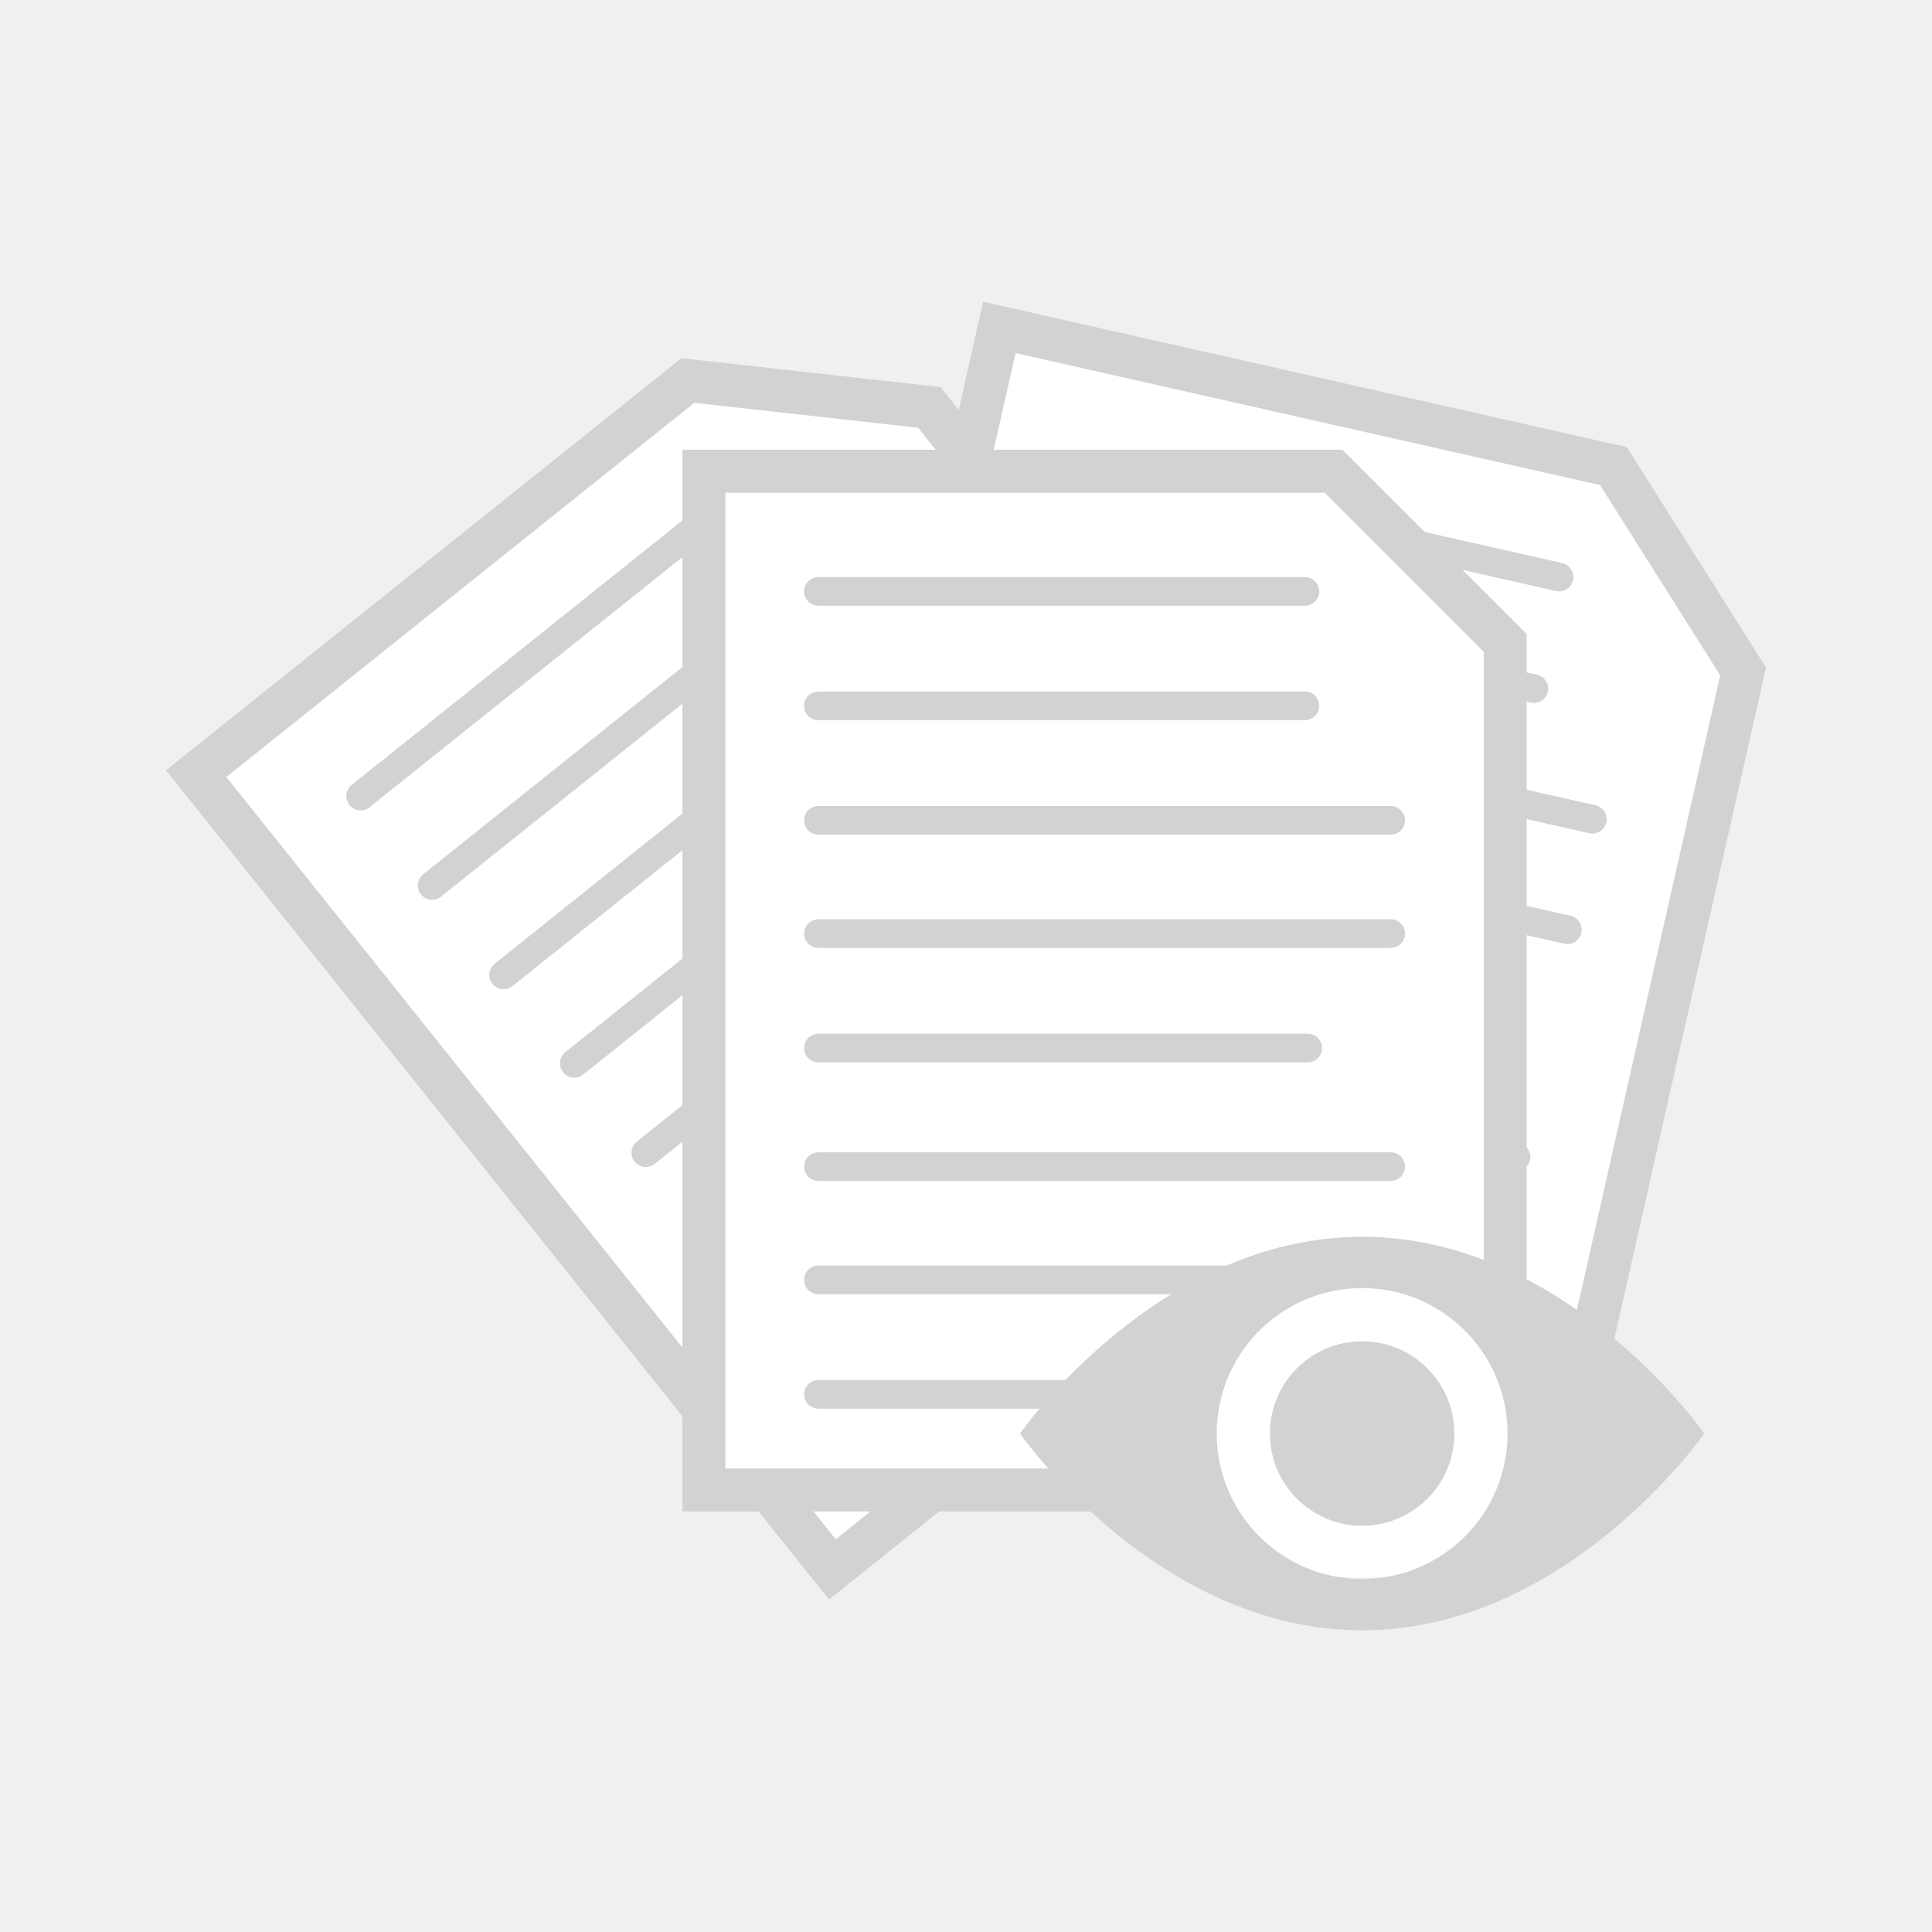
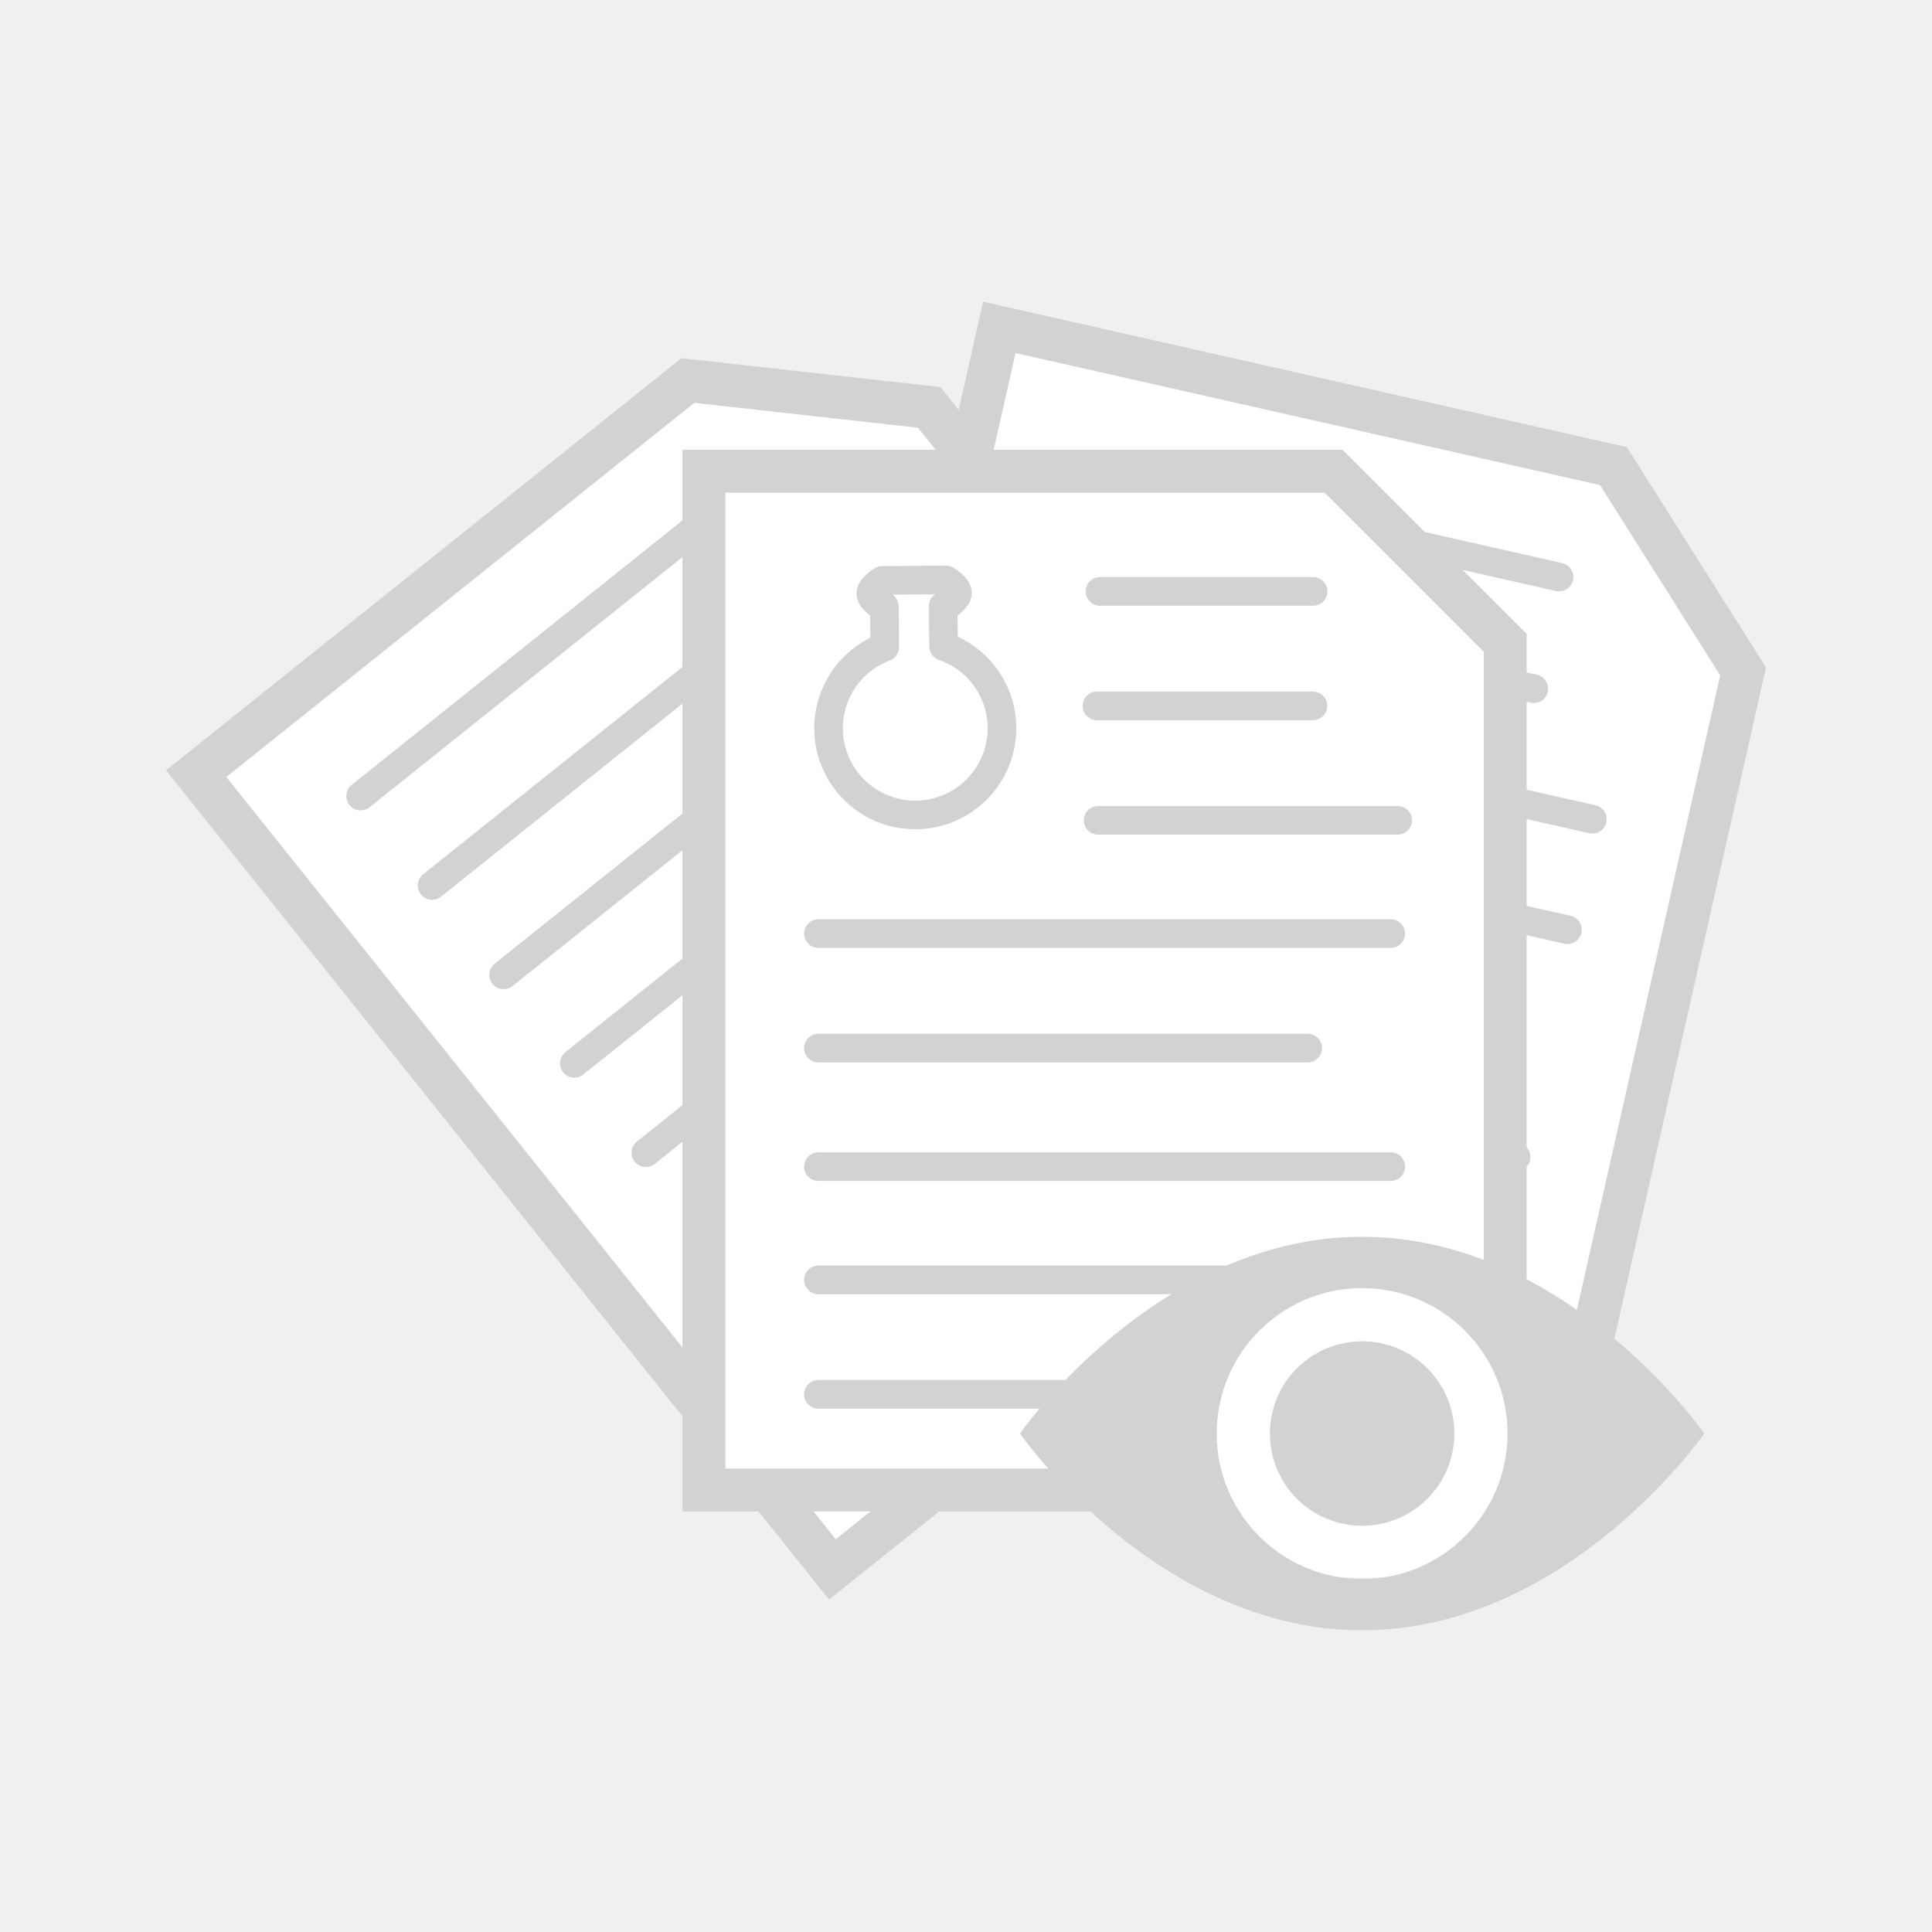
<svg xmlns="http://www.w3.org/2000/svg" xmlns:xlink="http://www.w3.org/1999/xlink" width="140mm" height="140mm" viewBox="0 0 496.063 496.063" id="svg2" version="1.1">
  <defs id="defs4" />
  <g id="layer1" transform="translate(0,-556.2992)">
-     <circle style="opacity:1;fill:#424242;fill-opacity:1;fill-rule:evenodd;stroke:none;stroke-width:20;stroke-linecap:round;stroke-linejoin:round;stroke-miterlimit:4;stroke-dasharray:none;stroke-dashoffset:0;stroke-opacity:1" id="path6306" cx="-303.046" cy="714.971" r="248.498" />
-     <g id="g5911" style="fill:#d2d2d2;fill-opacity:1;stroke:#d2d2d2;stroke-opacity:1" transform="matrix(0.3424235,0,0,0.3424235,425.7845,145.1257)">
-       <path id="path4297" d="m 80,638.362 0,-540 440,0 120,120 0,420 z" style="fill:none;fill-opacity:1;fill-rule:evenodd;stroke:#d2d2d2;stroke-width:30;stroke-linecap:butt;stroke-linejoin:miter;stroke-miterlimit:4;stroke-dasharray:none;stroke-opacity:1" />
-       <path id="path4149" d="m -25,292.361 c -95,0 -95,100 -95,100 l -30,0 0,-30 -40,0 0,120 40,0 0,-30 30,0 0,90 -30,0 0,90 30,0 c 0,60 60,60 60,60 l 0,280 c 0,80 100,80 100,80 l 640,0 c 0,0 100,0 100,-80 l 0,-280 c 0,0 60,0 60,-60 l 30,0 0,-90 -30,0 0,-90 30,0 0,30 40,0 0,-120 -40,0 0,30 -30,0 c 0,0 0,-100 -95,-100 l -45,0 0,260 -680,0 0,-260 -45,0 z m 135,380 20,0 c 16.62,0 30,13.38 30,30 0,16.62 -13.38,30 -30,30 l -20,0 c -16.62,0 -30,-13.38 -30,-30 0,-16.62 13.38,-30 30,-30 z m 120,0 20,0 c 16.62,0 30,13.38 30,30 0,16.62 -13.38,30 -30,30 l -20,0 c -16.62,0 -30,-13.38 -30,-30 0,-16.62 13.38,-30 30,-30 z m 120,0 20,0 c 16.62,0 30,13.38 30,30 0,16.62 -13.38,30 -30,30 l -20,0 c -16.62,0 -30,-13.38 -30,-30 0,-16.62 13.38,-30 30,-30 z m 120,0 20,0 c 16.62,0 30,13.38 30,30 0,16.62 -13.38,30 -30,30 l -20,0 c -16.62,0 -30,-13.38 -30,-30 0,-16.62 13.38,-30 30,-30 z m 120,0 20,0 c 16.62,0 30,13.38 30,30 0,16.62 -13.38,30 -30,30 l -20,0 c -16.62,0 -30,-13.38 -30,-30 0,-16.62 13.38,-30 30,-30 z m -550,80 20,0 c 16.62,0 30,13.38 30,30 0,16.62 -13.38,30 -30,30 l -20,0 c -16.62,0 -30,-13.38 -30,-30 0,-16.62 13.38,-30 30,-30 z m 130,0 20,0 c 16.62,0 30,13.38 30,30 0,16.62 -13.38,30 -30,30 l -20,0 c -16.62,0 -30,-13.38 -30,-30 0,-16.62 13.38,-30 30,-30 z m 120,0 20,0 c 16.62,0 30,13.38 30,30 0,16.62 -13.38,30 -30,30 l -20,0 c -16.62,0 -30,-13.38 -30,-30 0,-16.62 13.38,-30 30,-30 z m 120,0 20,0 c 16.62,0 30,13.38 30,30 0,16.62 -13.38,30 -30,30 l -20,0 c -16.62,0 -30,-13.38 -30,-30 0,-16.62 13.38,-30 30,-30 z m 120,0 20,0 c 16.62,0 30,13.38 30,30 0,16.62 -13.38,30 -30,30 l -20,0 c -16.62,0 -30,-13.38 -30,-30 0,-16.62 13.38,-30 30,-30 z m 120,0 20,0 c 16.62,0 30,13.38 30,30 0,16.62 -13.38,30 -30,30 l -20,0 c -16.62,0 -30,-13.38 -30,-30 0,-16.62 13.38,-30 30,-30 z m -540,80 20,0 c 16.62,0 30,13.38 30,30 0,16.62 -13.38,30 -30,30 l -20,0 c -16.62,0 -30,-13.38 -30,-30 0,-16.62 13.38,-30 30,-30 z m 120,0 20,0 c 16.62,0 30,13.38 30,30 0,16.62 -13.38,30 -30,30 l -20,0 c -16.62,0 -30,-13.38 -30,-30 0,-16.62 13.38,-30 30,-30 z m 120,0 20,0 c 16.62,0 30,13.38 30,30 0,16.62 -13.38,30 -30,30 l -20,0 c -16.62,0 -30,-13.38 -30,-30 0,-16.62 13.38,-30 30,-30 z m 120,0 20,0 c 16.62,0 30,13.38 30,30 0,16.62 -13.38,30 -30,30 l -20,0 c -16.62,0 -30,-13.38 -30,-30 0,-16.62 13.38,-30 30,-30 z m 120,0 20,0 c 16.62,0 30,13.38 30,30 0,16.62 -13.38,30 -30,30 l -20,0 c -16.62,0 -30,-13.38 -30,-30 0,-16.62 13.38,-30 30,-30 z m -420,90 400,0 c 16.62,0 30,13.38 30,30 0,16.62 -13.38,30 -30,30 l -400,0 c -16.62,0 -30,-13.38 -30,-30 0,-16.62 13.38,-30 30,-30 z" style="fill:#d2d2d2;fill-opacity:1;fill-rule:evenodd;stroke:#d2d2d2;stroke-width:1px;stroke-linecap:butt;stroke-linejoin:miter;stroke-opacity:1" />
-       <path id="path4299" d="m 160,182.362 340,0" style="fill:#d2d2d2;fill-opacity:1;fill-rule:evenodd;stroke:#d2d2d2;stroke-width:20;stroke-linecap:round;stroke-linejoin:miter;stroke-miterlimit:4;stroke-dasharray:none;stroke-opacity:1" />
-       <path id="path4299-1" d="m 160,262.362 340,0" style="fill:#d2d2d2;fill-opacity:1;fill-rule:evenodd;stroke:#d2d2d2;stroke-width:20;stroke-linecap:round;stroke-linejoin:miter;stroke-miterlimit:4;stroke-dasharray:none;stroke-opacity:1" />
-       <path id="path4299-1-2" d="m 160,342.362 400,0" style="fill:#d2d2d2;fill-opacity:1;fill-rule:evenodd;stroke:#d2d2d2;stroke-width:20;stroke-linecap:round;stroke-linejoin:miter;stroke-miterlimit:4;stroke-dasharray:none;stroke-opacity:1" />
-       <path id="path4299-1-2-4" d="m 160,421.516 400,0" style="fill:#d2d2d2;fill-opacity:1;fill-rule:evenodd;stroke:#d2d2d2;stroke-width:20;stroke-linecap:round;stroke-linejoin:miter;stroke-miterlimit:4;stroke-dasharray:none;stroke-opacity:1" />
-       <path id="path4299-1-2-4-5" d="m 160,501.516 400,0" style="fill:#d2d2d2;fill-opacity:1;fill-rule:evenodd;stroke:#d2d2d2;stroke-width:20;stroke-linecap:round;stroke-linejoin:miter;stroke-miterlimit:4;stroke-dasharray:none;stroke-opacity:1" />
-     </g>
-     <g id="g5920" transform="matrix(0.4600577,0,0,0.4600577,-871.3214,35.63643)" style="fill:#d2d2d2;fill-opacity:1;stroke:none;stroke-opacity:1">
-       <path d="m 1717.274,114.917 c -251.911,0 -456.185,204.236 -456.185,456.185 0,201.555 130.711,372.552 311.967,432.873 22.799,4.223 31.169,-9.896 31.169,-21.945 0,-10.878 -0.423,-46.814 -0.619,-84.932 -126.911,27.596 -153.691,-53.824 -153.691,-53.824 -20.752,-52.729 -50.651,-66.749 -50.651,-66.749 -41.39,-28.313 3.12,-27.732 3.12,-27.732 45.809,3.211 69.93,47.018 69.93,47.018 40.687,69.733 106.719,49.571 132.751,37.915 4.094,-29.484 15.917,-49.616 28.963,-61 -101.325,-11.535 -207.84,-50.651 -207.84,-225.449 0,-49.805 17.82,-90.5 47.002,-122.447 -4.737,-11.498 -20.351,-57.888 4.419,-120.724 0,0 38.308,-12.261 125.484,46.761 36.389,-10.108 75.414,-15.176 114.182,-15.35 38.768,0.173 77.824,5.243 114.281,15.35 87.07,-59.021 125.325,-46.761 125.325,-46.761 24.831,62.836 9.209,109.227 4.472,120.724 29.25,31.947 46.95,72.642 46.95,122.447 0,175.213 -106.719,213.793 -208.301,225.086 16.363,14.157 30.942,41.918 30.942,84.479 0,61.038 -0.529,110.163 -0.529,125.189 0,12.14 8.211,26.364 31.335,21.885 181.158,-60.389 311.703,-231.326 311.703,-432.813 0,-251.949 -204.244,-456.185 -456.178,-456.185" style="fill:#d2d2d2;fill-opacity:1;fill-rule:evenodd;stroke:none;stroke-opacity:1" id="path5457" />
-       <path d="m 1433.869,769.9 c -1.005,2.274 -4.57,2.946 -7.819,1.39 -3.309,-1.488 -5.167,-4.578 -4.094,-6.852 0.982,-2.327 4.555,-2.976 7.856,-1.428 3.316,1.496 5.205,4.616 4.057,6.889 l 0,0" style="fill:#d2d2d2;fill-opacity:1;fill-rule:nonzero;stroke:none;stroke-opacity:1" id="path5459" />
-       <path d="m 1452.346,790.507 c -2.176,2.017 -6.429,1.08 -9.314,-2.108 -2.984,-3.18 -3.543,-7.433 -1.337,-9.481 2.244,-2.009 6.368,-1.065 9.36,2.108 2.984,3.218 3.566,7.441 1.292,9.481 l 0,0" style="fill:#d2d2d2;fill-opacity:1;fill-rule:nonzero;stroke:none;stroke-opacity:1" id="path5461" />
-       <path d="m 1470.333,816.781 c -2.795,1.941 -7.365,0.121 -10.191,-3.936 -2.795,-4.057 -2.795,-8.922 0.06,-10.871 2.833,-1.949 7.335,-0.189 10.198,3.83 2.788,4.125 2.788,8.99 -0.068,10.976 l 0,0" style="fill:#d2d2d2;fill-opacity:1;fill-rule:nonzero;stroke:none;stroke-opacity:1" id="path5463" />
-       <path d="m 1494.975,842.163 c -2.5,2.757 -7.826,2.017 -11.724,-1.745 -3.989,-3.679 -5.099,-8.899 -2.591,-11.656 2.531,-2.765 7.887,-1.987 11.815,1.745 3.958,3.671 5.167,8.929 2.5,11.656 l 0,0" style="fill:#d2d2d2;fill-opacity:1;fill-rule:nonzero;stroke:none;stroke-opacity:1" id="path5465" />
-       <path d="m 1528.969,856.902 c -1.103,3.573 -6.232,5.197 -11.399,3.679 -5.16,-1.564 -8.536,-5.749 -7.494,-9.36 1.073,-3.596 6.225,-5.288 11.43,-3.664 5.152,1.556 8.536,5.711 7.464,9.345 l 0,0" style="fill:#d2d2d2;fill-opacity:1;fill-rule:nonzero;stroke:none;stroke-opacity:1" id="path5467" />
-       <path d="m 1566.302,859.636 c 0.128,3.762 -4.253,6.882 -9.677,6.95 -5.454,0.121 -9.866,-2.923 -9.926,-6.625 0,-3.8 4.283,-6.889 9.737,-6.98 5.424,-0.106 9.866,2.916 9.866,6.655 l 0,0" style="fill:#d2d2d2;fill-opacity:1;fill-rule:nonzero;stroke:none;stroke-opacity:1" id="path5469" />
-       <path d="m 1601.044,853.721 c 0.65,3.671 -3.12,7.441 -8.506,8.446 -5.295,0.967 -10.198,-1.299 -10.87,-4.94 -0.657,-3.762 3.18,-7.532 8.468,-8.506 5.394,-0.937 10.221,1.269 10.908,5.001 l 0,0" style="fill:#d2d2d2;fill-opacity:1;fill-rule:nonzero;stroke:none;stroke-opacity:1" id="path5471" />
-     </g>
-     <path style="fill:none;fill-rule:evenodd;stroke:#777777;stroke-width:30;stroke-linecap:butt;stroke-linejoin:miter;stroke-miterlimit:4;stroke-dasharray:none;stroke-opacity:1" d="m 2520,-747.638 0,-712 440,0 120,120 0,592 z" id="path4297-2" />
-     <path style="fill:#777777;fill-rule:evenodd;stroke:#777777;stroke-width:20;stroke-linecap:round;stroke-linejoin:miter;stroke-miterlimit:4;stroke-dasharray:none;stroke-opacity:1" d="m 2600,-1375.638 340,0" id="path4299-5" />
-     <path style="fill:#777777;fill-rule:evenodd;stroke:#777777;stroke-width:20;stroke-linecap:round;stroke-linejoin:miter;stroke-miterlimit:4;stroke-dasharray:none;stroke-opacity:1" d="m 2600,-1295.638 340,0" id="path4299-1-22" />
-     <path style="fill:#777777;fill-rule:evenodd;stroke:#777777;stroke-width:20;stroke-linecap:round;stroke-linejoin:miter;stroke-miterlimit:4;stroke-dasharray:none;stroke-opacity:1" d="m 2600,-1215.638 400,0" id="path4299-1-2-1" />
-     <path style="fill:#777777;fill-rule:evenodd;stroke:#777777;stroke-width:20;stroke-linecap:round;stroke-linejoin:miter;stroke-miterlimit:4;stroke-dasharray:none;stroke-opacity:1" d="m 2600,-1136.484 400,0" id="path4299-1-2-4-9" />
-     <path style="fill:#777777;fill-rule:evenodd;stroke:#777777;stroke-width:20;stroke-linecap:round;stroke-linejoin:miter;stroke-miterlimit:4;stroke-dasharray:none;stroke-opacity:1" d="m 2600,-1056.484 342,0" id="path4299-1-2-4-5-7" />
-     <use x="0" y="0" xlink:href="#path4299-1-2-1" id="use6006" transform="translate(0,242)" width="100%" height="100%" />
-     <use x="0" y="0" xlink:href="#path4299-1-2-4-9" id="use6008" transform="translate(0,242)" width="100%" height="100%" />
-     <use x="0" y="0" xlink:href="#path4299-1-2-4-5-7" id="use6010" transform="translate(0,242)" width="100%" height="100%" />
    <g id="g6308" transform="matrix(0.8801128,0,0,0.8801128,44.3302,132.2727)">
      <g style="fill:#bebebe;stroke:#bebebe" transform="matrix(0.3260435,-0.2606799,0.2606799,0.3260435,-1043.161,1686.392)" id="g6138-4-1">
        <path style="fill:#ffffff;fill-opacity:1;fill-rule:evenodd;stroke:#d2d2d2;stroke-width:30;stroke-linecap:butt;stroke-linejoin:miter;stroke-miterlimit:4;stroke-dasharray:none;stroke-opacity:1" d="m 3429,451.21 0,-712 440,0 120,120 0,592 z" id="path4297-2-4-2-3" />
        <path style="fill:#bebebe;fill-rule:evenodd;stroke:#d2d2d2;stroke-width:20;stroke-linecap:round;stroke-linejoin:miter;stroke-miterlimit:4;stroke-dasharray:none;stroke-opacity:1" d="m 3509,-176.79 340,0" id="path4299-5-5-6-8" />
        <path style="fill:#bebebe;fill-rule:evenodd;stroke:#d2d2d2;stroke-width:20;stroke-linecap:round;stroke-linejoin:miter;stroke-miterlimit:4;stroke-dasharray:none;stroke-opacity:1" d="m 3509,-96.79 340,0" id="path4299-1-22-7-2-6" />
        <path style="fill:#bebebe;fill-rule:evenodd;stroke:#d2d2d2;stroke-width:20;stroke-linecap:round;stroke-linejoin:miter;stroke-miterlimit:4;stroke-dasharray:none;stroke-opacity:1" d="m 3509,-16.79 400,0" id="path4299-1-2-1-2-9-2" />
        <path style="fill:#bebebe;fill-rule:evenodd;stroke:#d2d2d2;stroke-width:20;stroke-linecap:round;stroke-linejoin:miter;stroke-miterlimit:4;stroke-dasharray:none;stroke-opacity:1" d="m 3509,62.363 400,0" id="path4299-1-2-4-9-4-0-2" />
        <path style="fill:#bebebe;fill-rule:evenodd;stroke:#d2d2d2;stroke-width:20;stroke-linecap:round;stroke-linejoin:miter;stroke-miterlimit:4;stroke-dasharray:none;stroke-opacity:1" d="m 3509,142.363 342,0" id="path4299-1-2-4-5-7-7-4-2" />
        <use style="fill:#bebebe;stroke:#d2d2d2;stroke-opacity:1" x="0" y="0" xlink:href="#path4299-1-2-1-2-9-2" id="use6006-6-0-9" transform="translate(0,242)" width="100%" height="100%" />
        <use style="fill:#bebebe;stroke:#d2d2d2;stroke-opacity:1" x="0" y="0" xlink:href="#path4299-1-2-4-9-4-0-2" id="use6008-5-0-0" transform="translate(0,242)" width="100%" height="100%" />
        <use style="fill:#bebebe;stroke:#d2d2d2;stroke-opacity:1" x="0" y="0" xlink:href="#path4299-1-2-4-5-7-7-4-2" id="use6010-8-3-7" transform="translate(0,242)" width="100%" height="100%" />
      </g>
      <g style="fill:#ffffff;fill-opacity:1;stroke:#bebebe" transform="matrix(0.4071847,0.09197278,-0.09197278,0.4071847,-1179.048,368.1121)" id="g6138-4">
        <path style="fill:#ffffff;fill-opacity:1;fill-rule:evenodd;stroke:#d2d2d2;stroke-width:30;stroke-linecap:butt;stroke-linejoin:miter;stroke-miterlimit:4;stroke-dasharray:none;stroke-opacity:1" d="m 3429,451.21 0,-712 440,0 120,120 0,592 z" id="path4297-2-4-2" />
        <path style="fill:#ffffff;fill-opacity:1;fill-rule:evenodd;stroke:#d2d2d2;stroke-width:20;stroke-linecap:round;stroke-linejoin:miter;stroke-miterlimit:4;stroke-dasharray:none;stroke-opacity:1" d="m 3509,-176.79 340,0" id="path4299-5-5-6" />
        <path style="fill:#ffffff;fill-opacity:1;fill-rule:evenodd;stroke:#d2d2d2;stroke-width:20;stroke-linecap:round;stroke-linejoin:miter;stroke-miterlimit:4;stroke-dasharray:none;stroke-opacity:1" d="m 3509,-96.79 340,0" id="path4299-1-22-7-2" />
        <path style="fill:#ffffff;fill-opacity:1;fill-rule:evenodd;stroke:#d2d2d2;stroke-width:20;stroke-linecap:round;stroke-linejoin:miter;stroke-miterlimit:4;stroke-dasharray:none;stroke-opacity:1" d="m 3509,-16.79 400,0" id="path4299-1-2-1-2-9" />
        <path style="fill:#ffffff;fill-opacity:1;fill-rule:evenodd;stroke:#d2d2d2;stroke-width:20;stroke-linecap:round;stroke-linejoin:miter;stroke-miterlimit:4;stroke-dasharray:none;stroke-opacity:1" d="m 3509,62.363 400,0" id="path4299-1-2-4-9-4-0" />
        <path style="fill:#ffffff;fill-opacity:1;fill-rule:evenodd;stroke:#d2d2d2;stroke-width:20;stroke-linecap:round;stroke-linejoin:miter;stroke-miterlimit:4;stroke-dasharray:none;stroke-opacity:1" d="m 3509,142.363 342,0" id="path4299-1-2-4-5-7-7-4" />
        <use style="fill:#ffffff;fill-opacity:1;stroke:#d2d2d2;stroke-opacity:1" x="0" y="0" xlink:href="#path4299-1-2-1-2-9" id="use6006-6-0" transform="translate(0,242)" width="100%" height="100%" />
        <use style="fill:#ffffff;fill-opacity:1;stroke:#d2d2d2;stroke-opacity:1" x="0" y="0" xlink:href="#path4299-1-2-4-9-4-0" id="use6008-5-0" transform="translate(0,242)" width="100%" height="100%" />
        <use style="fill:#ffffff;fill-opacity:1;stroke:#d2d2d2;stroke-opacity:1" x="0" y="0" xlink:href="#path4299-1-2-4-5-7-7-4" id="use6010-8-3" transform="translate(0,242)" width="100%" height="100%" />
      </g>
      <g style="fill:#ffffff;fill-opacity:1;stroke:#bebebe" transform="matrix(0.4174427,0,0,0.4174427,-1276.42,728.1175)" id="g6138">
        <path style="fill:#ffffff;fill-opacity:1;fill-rule:evenodd;stroke:#d2d2d2;stroke-width:30;stroke-linecap:butt;stroke-linejoin:miter;stroke-miterlimit:4;stroke-dasharray:none;stroke-opacity:1" d="m 3429,451.21 0,-712 440,0 120,120 0,592 z" id="path4297-2-4" />
-         <path style="fill:#ffffff;fill-opacity:1;fill-rule:evenodd;stroke:#d2d2d2;stroke-width:20;stroke-linecap:round;stroke-linejoin:miter;stroke-miterlimit:4;stroke-dasharray:none;stroke-opacity:1" d="m 3509,-176.79 340,0" id="path4299-5-5" />
-         <path style="fill:#ffffff;fill-opacity:1;fill-rule:evenodd;stroke:#d2d2d2;stroke-width:20;stroke-linecap:round;stroke-linejoin:miter;stroke-miterlimit:4;stroke-dasharray:none;stroke-opacity:1" d="m 3509,-96.79 340,0" id="path4299-1-22-7" />
-         <path style="fill:#ffffff;fill-opacity:1;fill-rule:evenodd;stroke:#d2d2d2;stroke-width:20;stroke-linecap:round;stroke-linejoin:miter;stroke-miterlimit:4;stroke-dasharray:none;stroke-opacity:1" d="m 3509,-16.79 400,0" id="path4299-1-2-1-2" />
+         <path style="fill:#ffffff;fill-opacity:1;fill-rule:evenodd;stroke:#d2d2d2;stroke-width:20;stroke-linecap:round;stroke-linejoin:miter;stroke-miterlimit:4;stroke-dasharray:none;stroke-opacity:1" d="m 3705.781,-176.79 148.987,0" id="path4299-5-5" />
+         <path style="fill:#ffffff;fill-opacity:1;fill-rule:evenodd;stroke:#d2d2d2;stroke-width:20;stroke-linecap:round;stroke-linejoin:miter;stroke-miterlimit:4;stroke-dasharray:none;stroke-opacity:1" d="m 3703.675,-96.79 150.964,0" id="path4299-1-22-7" />
+         <path style="fill:#ffffff;fill-opacity:1;fill-rule:evenodd;stroke:#d2d2d2;stroke-width:20;stroke-linecap:round;stroke-linejoin:miter;stroke-miterlimit:4;stroke-dasharray:none;stroke-opacity:1" d="m 3704.481,-16.79 209.353,0" id="path4299-1-2-1-2" />
        <path style="fill:#ffffff;fill-opacity:1;fill-rule:evenodd;stroke:#d2d2d2;stroke-width:20;stroke-linecap:round;stroke-linejoin:miter;stroke-miterlimit:4;stroke-dasharray:none;stroke-opacity:1" d="m 3509,62.363 400,0" id="path4299-1-2-4-9-4" />
        <path style="fill:#ffffff;fill-opacity:1;fill-rule:evenodd;stroke:#d2d2d2;stroke-width:20;stroke-linecap:round;stroke-linejoin:miter;stroke-miterlimit:4;stroke-dasharray:none;stroke-opacity:1" d="m 3509,142.363 342,0" id="path4299-1-2-4-5-7-7" />
-         <use style="fill:#ffffff;fill-opacity:1;stroke:#d2d2d2;stroke-opacity:1" x="0" y="0" xlink:href="#path4299-1-2-1-2" id="use6006-6" transform="translate(0,242)" width="100%" height="100%" />
+         <path id="use6006-6" d="m 3509,225.21 400,0" style="fill:#ffffff;fill-opacity:1;fill-rule:evenodd;stroke:#d2d2d2;stroke-width:20;stroke-linecap:round;stroke-linejoin:miter;stroke-miterlimit:4;stroke-dasharray:none;stroke-opacity:1" />
        <use style="fill:#ffffff;fill-opacity:1;stroke:#d2d2d2;stroke-opacity:1" x="0" y="0" xlink:href="#path4299-1-2-4-9-4" id="use6008-5" transform="translate(0,242)" width="100%" height="100%" />
        <use style="fill:#ffffff;fill-opacity:1;stroke:#d2d2d2;stroke-opacity:1" x="0" y="0" xlink:href="#path4299-1-2-4-5-7-7" id="use6010-8" transform="translate(0,242)" width="100%" height="100%" />
      </g>
      <ellipse ry="46.189" rx="74.735" cy="895.87" cx="347.014" id="path6151" style="opacity:1;fill:#ffffff;fill-opacity:1;fill-rule:evenodd;stroke:none;stroke-width:20;stroke-linecap:round;stroke-linejoin:round;stroke-miterlimit:4;stroke-dasharray:none;stroke-dashoffset:0;stroke-opacity:1" />
      <g style="fill:#d2d2d2;stroke:#bebebe;fill-opacity:1" transform="matrix(0.4991162,0,0,0.4991162,-1215.219,636.7862)" id="g6095">
        <path style="fill:#d2d2d2;fill-opacity:1;fill-rule:evenodd;stroke:none;stroke-width:20;stroke-linecap:butt;stroke-linejoin:miter;stroke-miterlimit:4;stroke-dasharray:none;stroke-opacity:1" d="m 3130,412.361 c -120,0 -200,115 -200,115 0,0 80,115 200,115 120,0 200,-115 200,-115 0,0 -80,-115 -200,-115 z m 0,30 a 85,85 0 0 1 85,85 85,85 0 0 1 -85,85 85,85 0 0 1 -85,-85 85,85 0 0 1 85,-85 z" id="path6012" />
        <circle style="opacity:1;fill:#d2d2d2;fill-opacity:1;fill-rule:evenodd;stroke:none;stroke-width:20;stroke-linecap:round;stroke-linejoin:round;stroke-miterlimit:4;stroke-dasharray:none;stroke-dashoffset:0;stroke-opacity:1" id="path6034-3" cx="3130" cy="527.362" r="53.906" />
      </g>
    </g>
+     <g id="g6348" transform="matrix(2.336981,0.7986909,-0.7986909,2.336981,1372.566,-2478.801)" style="fill:none;stroke:#d2d2d2;stroke-opacity:1;stroke-width:2.975;stroke-miterlimit:4;stroke-dasharray:none;fill-opacity:1">
+       <path id="path4323-9-8-3-7-6-1" d="m -22.172,1370.075 c 0,0 -0.883,1.066 -0.67,1.672 0.213,0.606 1.568,0.885 1.568,0.885 l 0.206,-0.072 1.399,3.986 a 9.016,9.016 0 0 0 -2.778,9.939 9.016,9.016 0 0 0 11.493,5.521 9.016,9.016 0 0 0 5.521,-11.493 9.016,9.016 0 0 0 -8.473,-6.019 l -1.39,-3.961 0.289,-0.101 c 0,0 0.883,-1.065 0.671,-1.671 -0.213,-0.606 -1.569,-0.886 -1.569,-0.886 l -6.267,2.2 z" style="fill:none;fill-opacity:1;fill-rule:evenodd;stroke:#d2d2d2;stroke-width:2.975;stroke-linecap:butt;stroke-linejoin:round;stroke-miterlimit:4;stroke-dasharray:none;stroke-opacity:1" />
+     </g>
  </g>
</svg>
